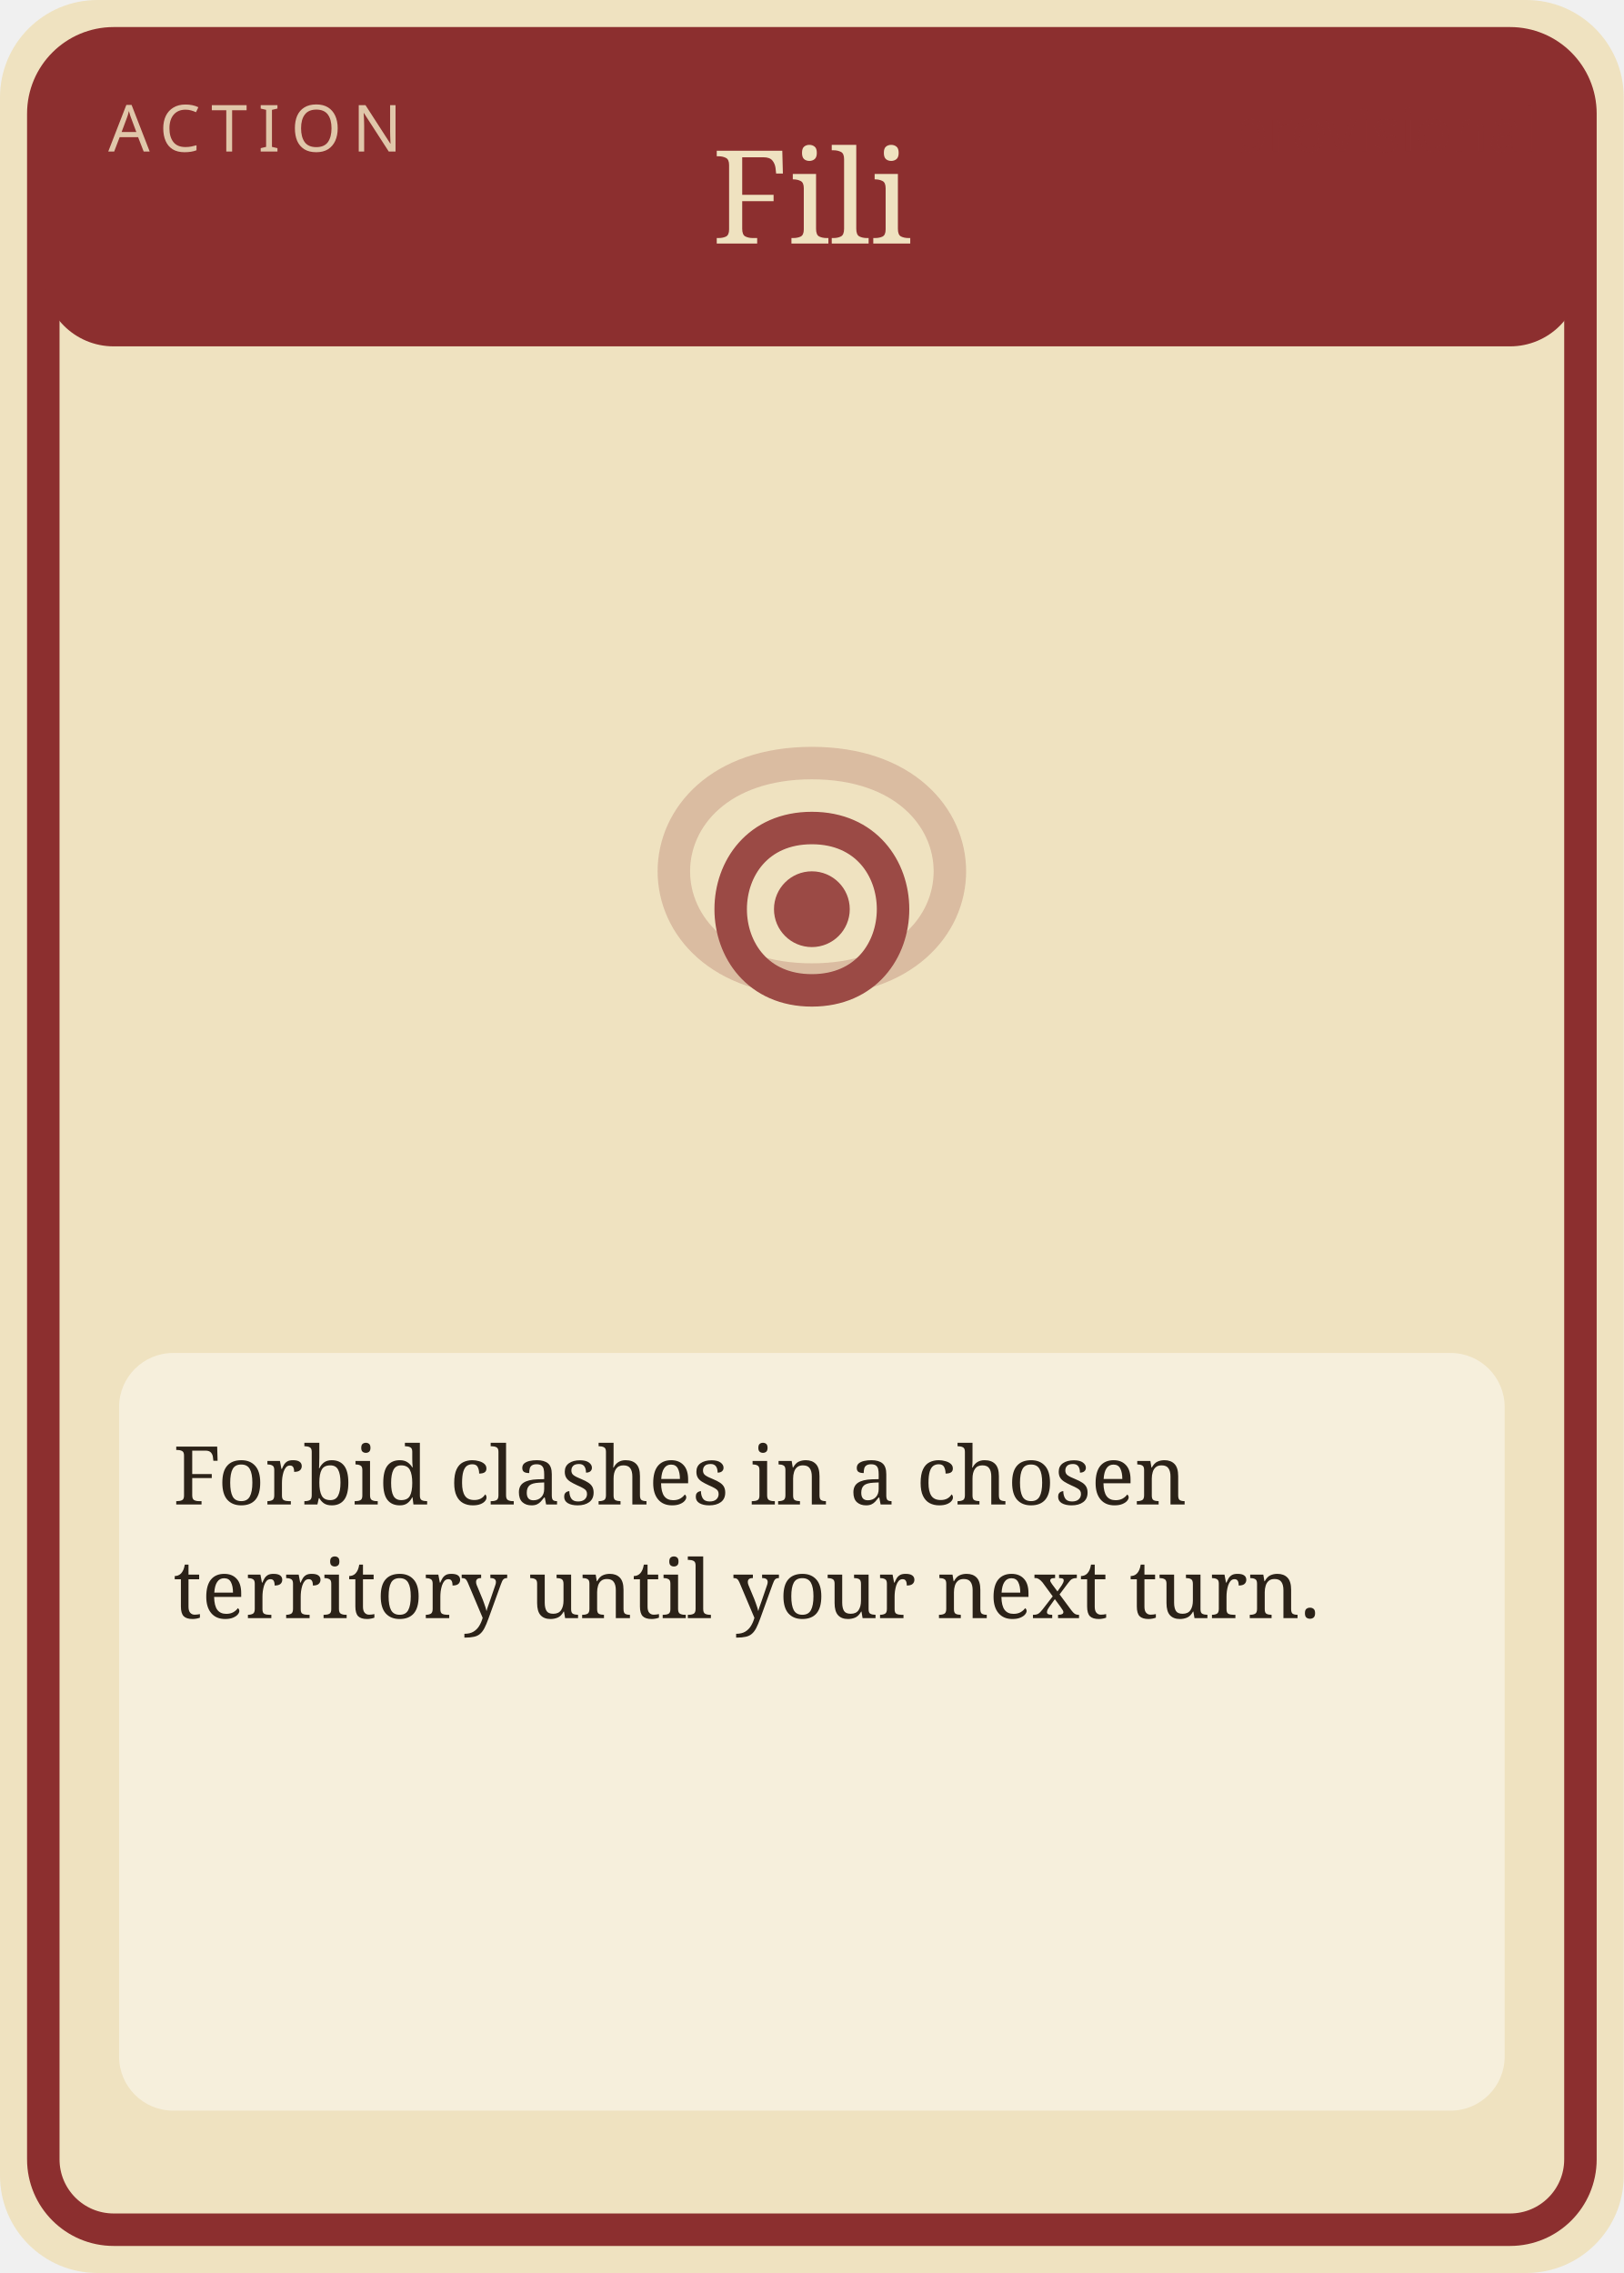
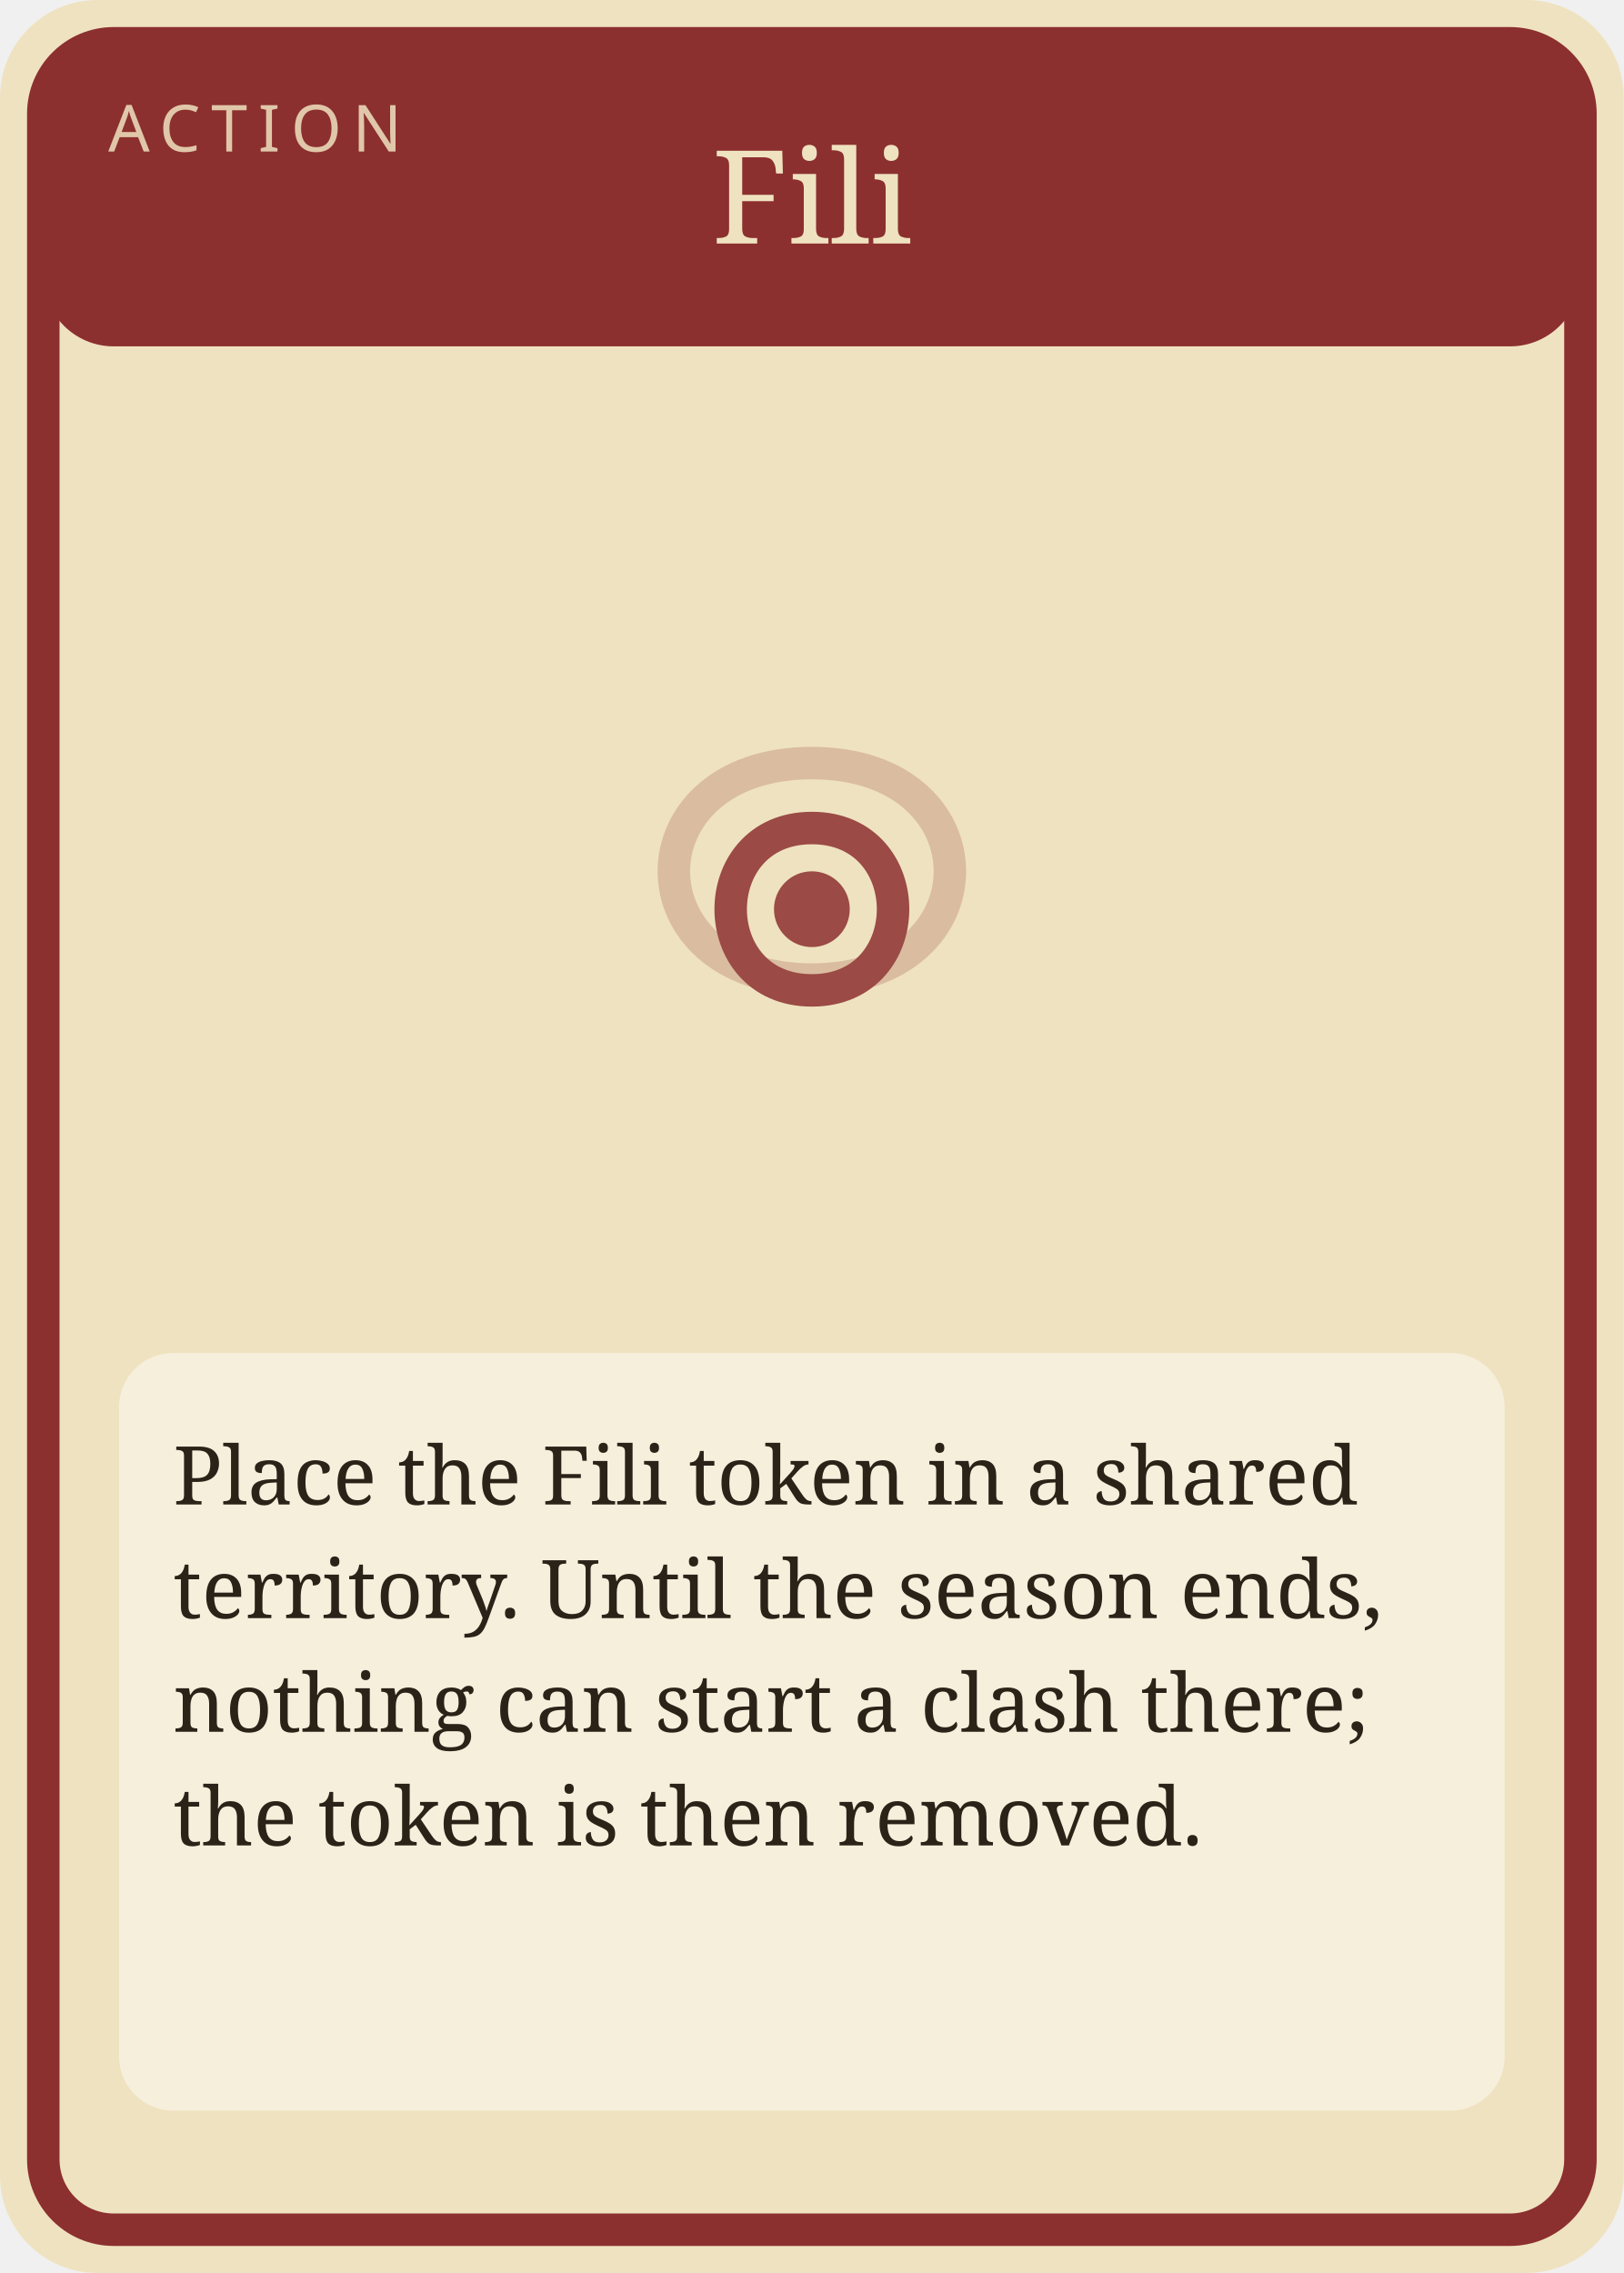
<svg xmlns="http://www.w3.org/2000/svg" width="300" height="420" viewBox="0 0 300 420">
  <rect width="300" height="420" rx="18" fill="#efe2c0" />
  <rect x="8" y="8" width="284" height="404" rx="13" fill="none" stroke="#8c2f2f" stroke-width="6" />
  <rect x="8" y="8" width="284" height="56" rx="13" fill="#8c2f2f" />
  <text x="150" y="45" text-anchor="middle" font-family="Georgia, serif" font-size="24" fill="#efe2c0">Fili</text>
  <text x="20" y="28" font-family="sans-serif" font-size="12" letter-spacing="2" fill="#efe2c0" opacity="0.85">ACTION</text>
-   <text x="284" y="28" text-anchor="end" font-family="sans-serif" font-size="11" fill="#8c2f2f" opacity="0.8">provisional</text>
  <g transform="translate(150 175)" fill="none" stroke="#8c2f2f" stroke-width="6" stroke-linecap="round" opacity="0.85">
    <path d="M0 -34 C34 -34 34 6 0 6 C-34 6 -34 -34 0 -34" opacity="0.25" />
    <path d="M0 -22 C20 -22 20 8 0 8 C-20 8 -20 -22 0 -22" />
    <circle cx="0" cy="-7" r="4" fill="#8c2f2f" />
  </g>
  <rect x="22" y="250" width="256" height="140" rx="10" fill="#ffffff" opacity="0.45" />
  <text x="32" y="278" font-family="Georgia, serif" font-size="15" fill="#2b2218">
-     <tspan x="32" y="278">Forbid clashes in a chosen</tspan>
-     <tspan x="32" y="299">territory until your next turn.</tspan>
+     <tspan x="32" y="278">Place the Fili token in a shared</tspan>
+     <tspan x="32" y="299">territory. Until the season ends,</tspan>
+     <tspan x="32" y="320">nothing can start a clash there;</tspan>
+     <tspan x="32" y="341">the token is then removed.</tspan>
  </text>
</svg>
